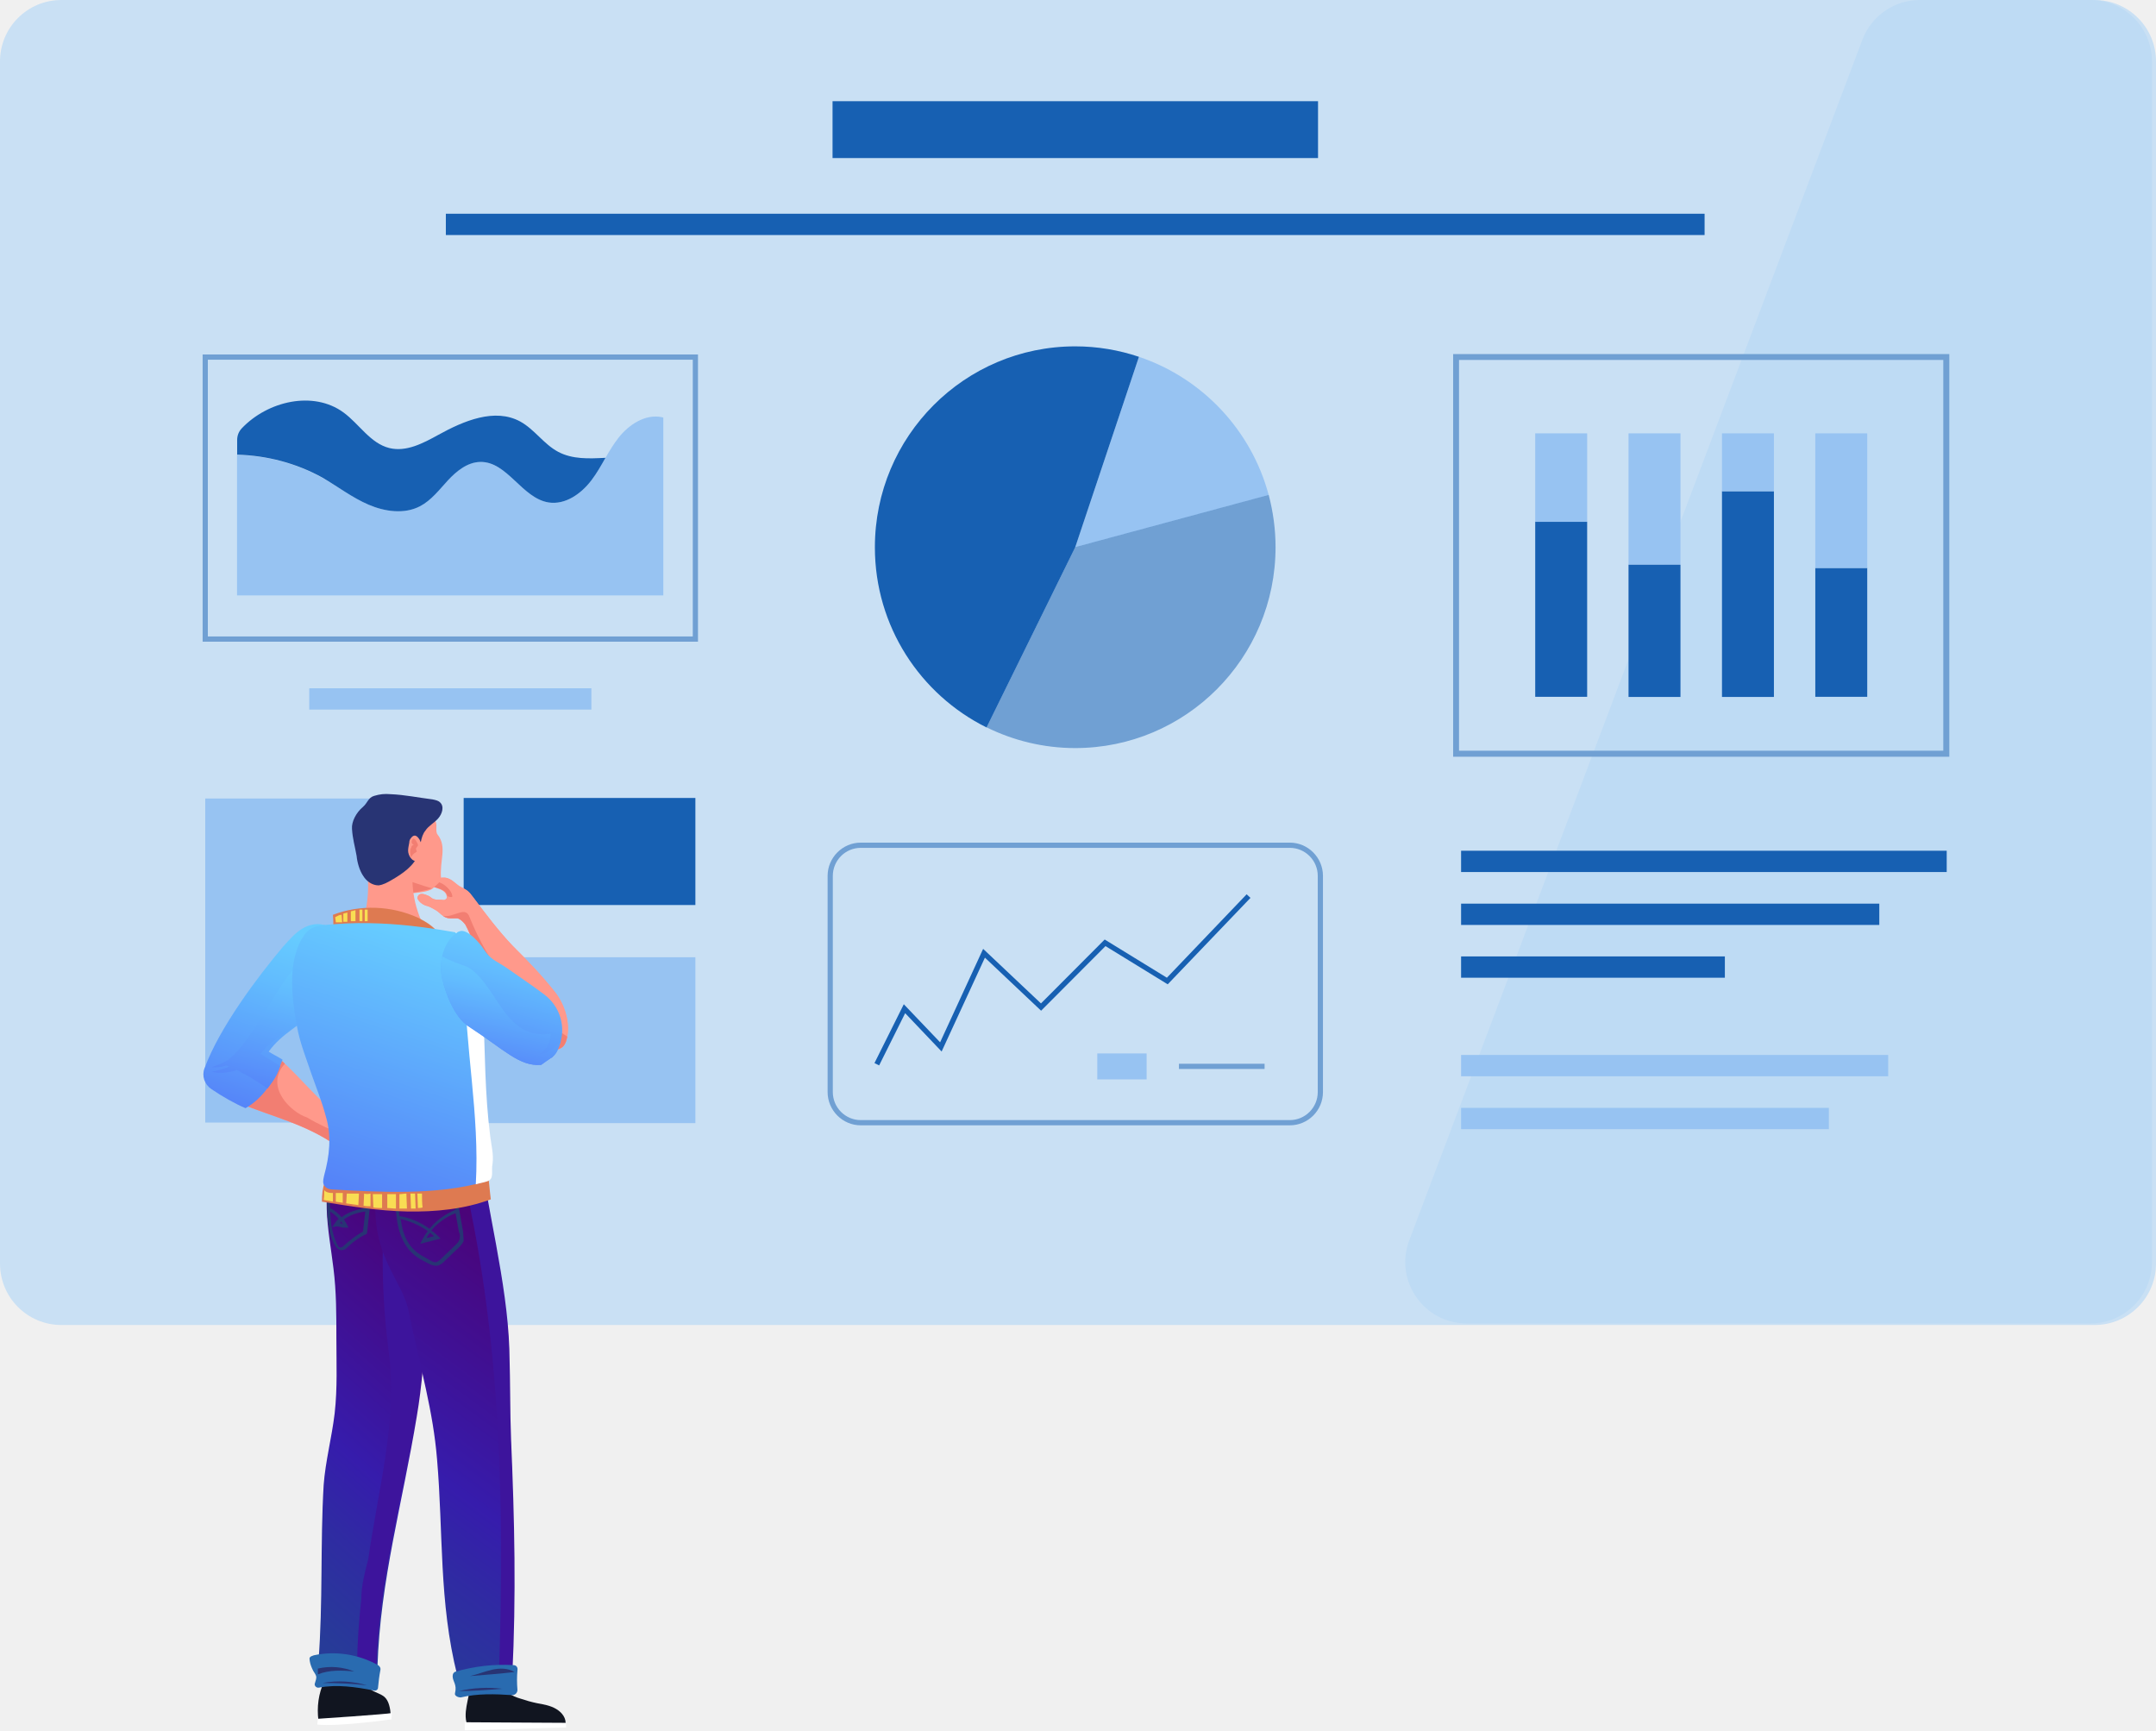
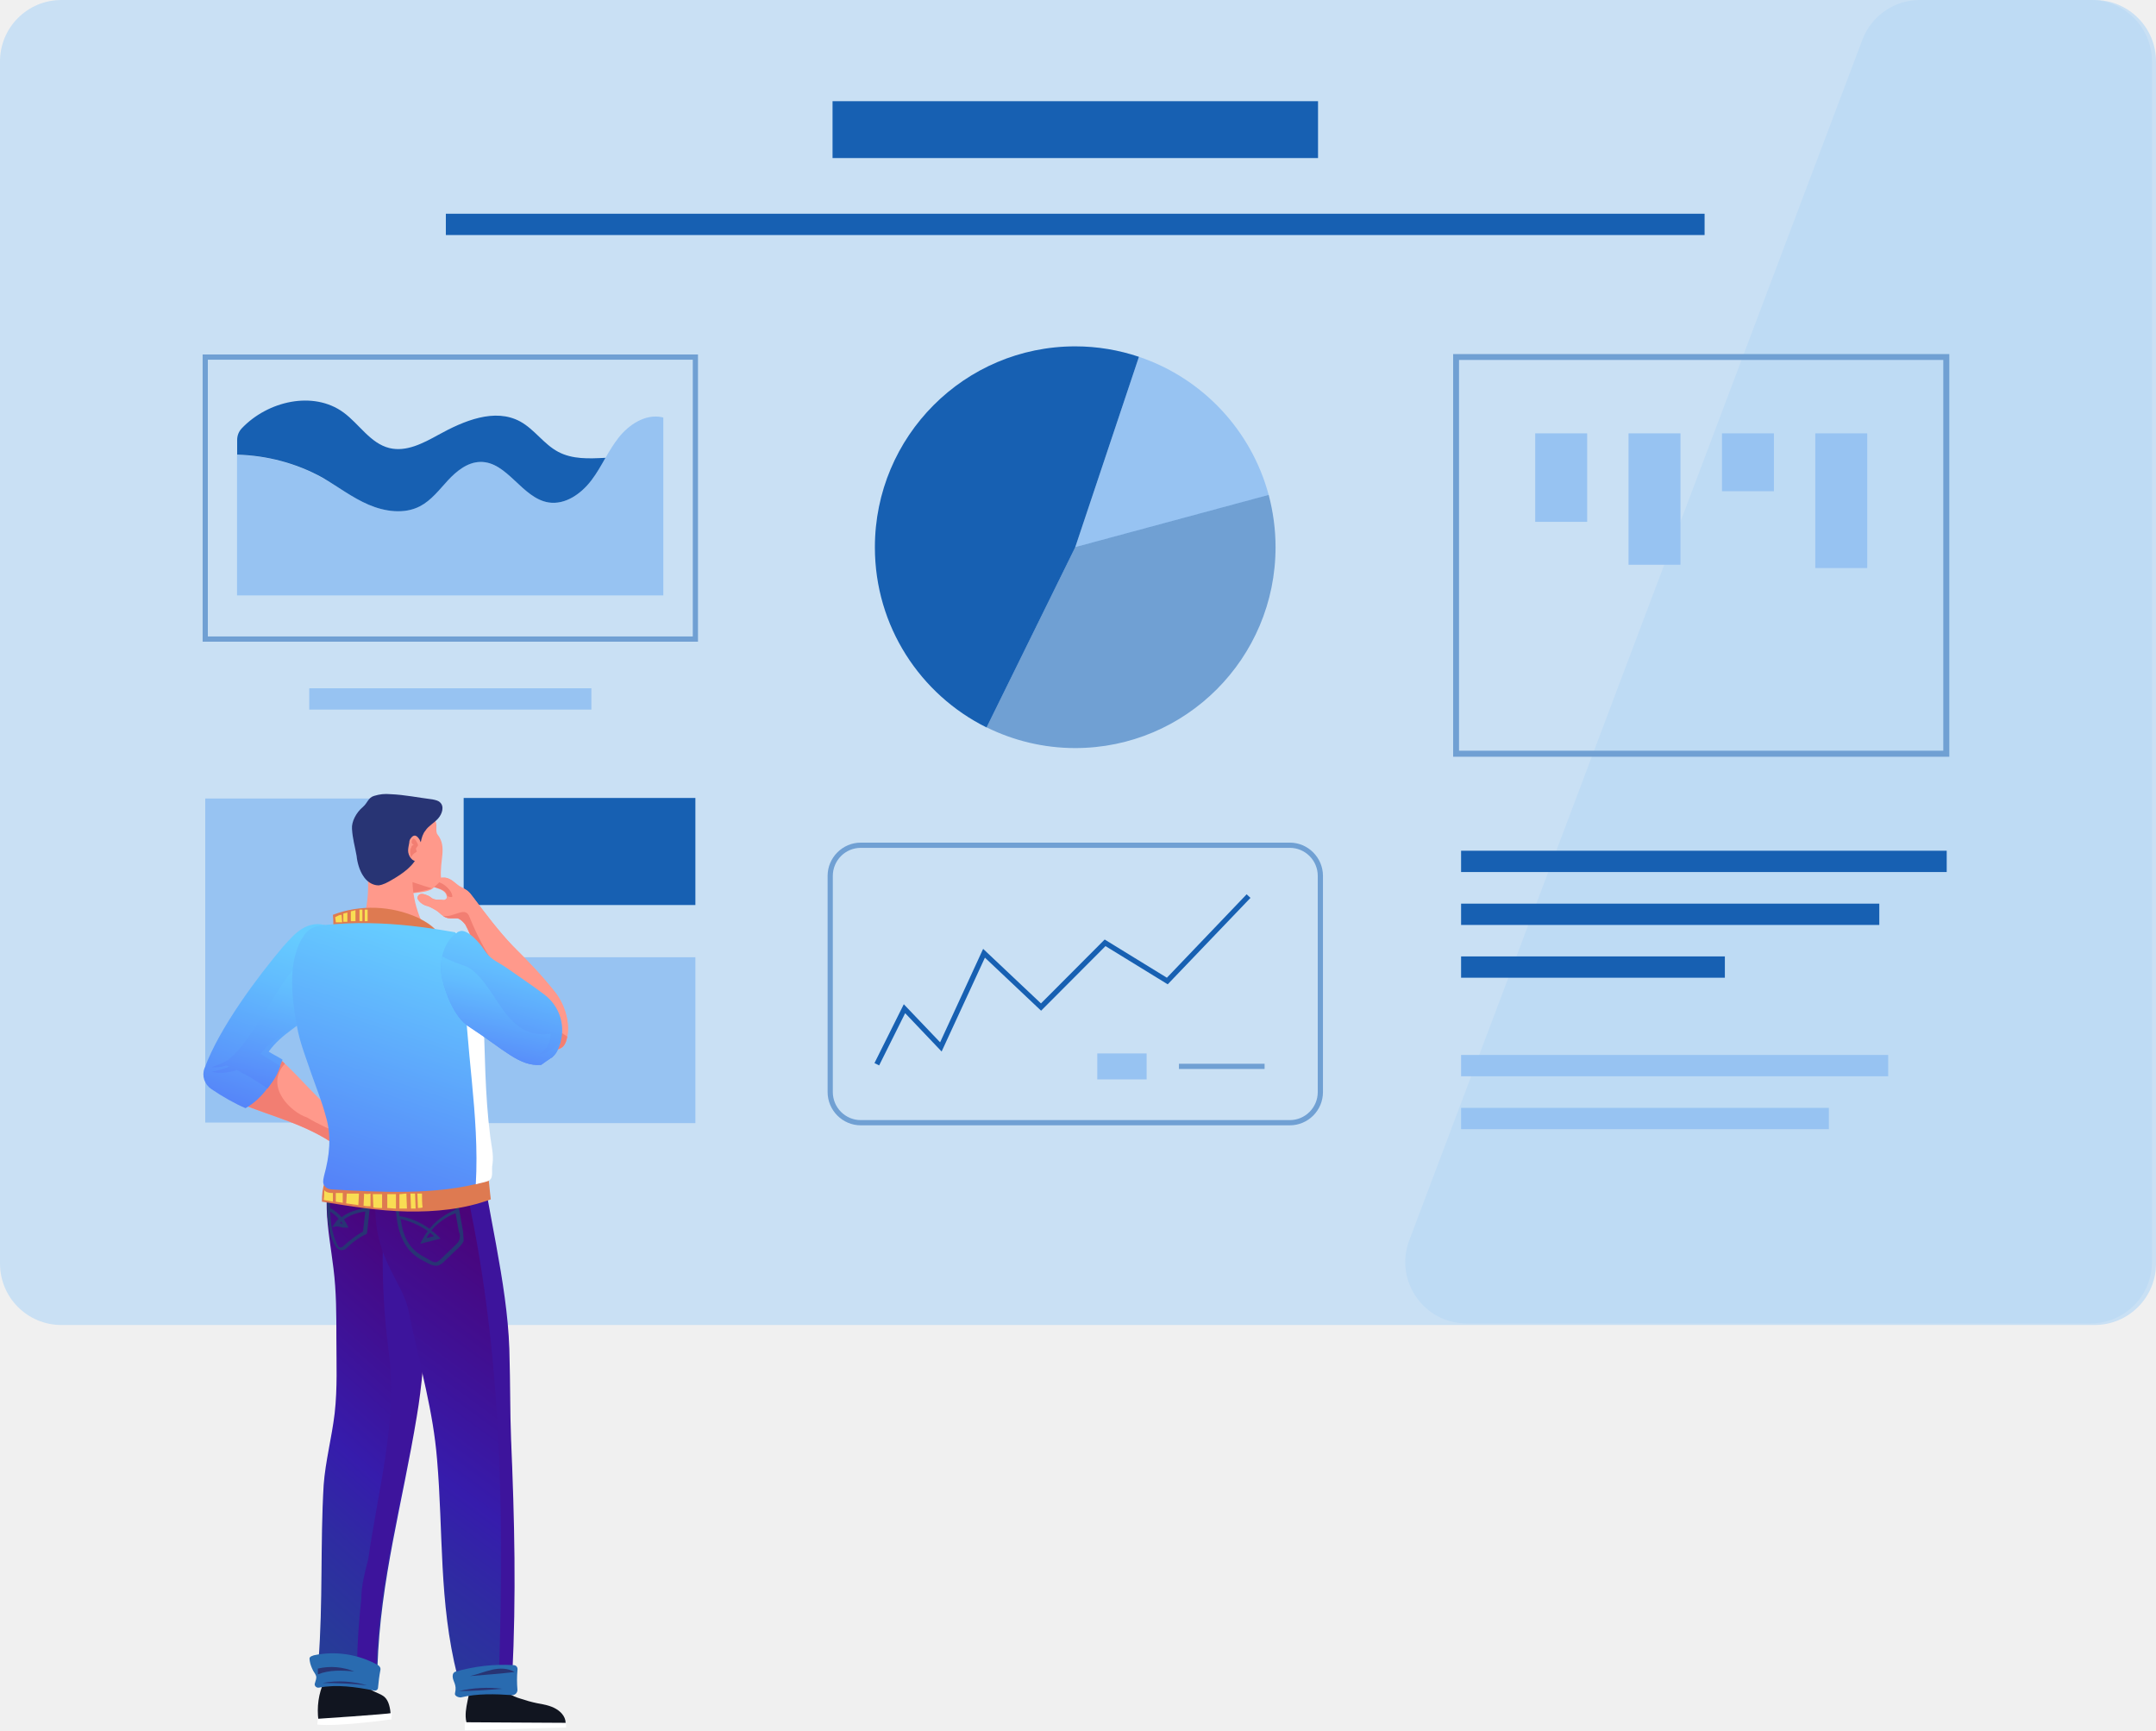
<svg xmlns="http://www.w3.org/2000/svg" width="562" height="451" viewBox="0 0 562 451" fill="none">
  <path d="M546 0H16C7.163 0 0 7.163 0 16V329.354C0 338.191 7.163 345.354 16 345.354H546C554.837 345.354 562 338.191 562 329.354V16C562 7.163 554.837 0 546 0Z" fill="#C9E0F4" />
  <path d="M560.944 16C560.944 7.163 553.78 0 544.944 0H500.438C493.781 0 487.82 4.122 485.469 10.35L367.345 323.295C363.395 333.76 371.128 344.945 382.314 344.945H544.944C553.78 344.945 560.944 337.782 560.944 328.945V16Z" fill="#BEDBF4" />
  <g clip-path="url(#clip0_304_2)">
    <path d="M343.569 26.372H217.018V41.202H343.569V26.372Z" fill="#1760B2" />
    <path d="M444.331 55.709H116.22V61.261H444.331V55.709Z" fill="#1760B2" />
    <path d="M507.445 221.738H380.859V227.29H507.445V221.738Z" fill="#1760B2" />
    <path d="M489.872 235.529H380.859V241.081H489.872V235.529Z" fill="#1760B2" />
    <path d="M449.617 249.284H380.859V254.836H449.617V249.284Z" fill="#1760B2" />
    <path d="M492.193 274.968H380.859V280.52H492.193V274.968Z" fill="#97C3F2" />
    <path d="M476.727 288.759H380.859V294.311H476.727V288.759Z" fill="#97C3F2" />
    <path d="M107.219 208.126H53.498V292.592H107.219V208.126Z" fill="#97C3F2" />
    <path d="M181.264 207.983H120.863V235.887H181.264V207.983Z" fill="#1760B2" />
    <path d="M181.264 249.499H120.863V292.735H181.264V249.499Z" fill="#97C3F2" />
    <path d="M336.21 293.308H224.376C219.625 293.308 215.732 289.403 215.732 284.639V228.293C215.732 223.529 219.625 219.625 224.376 219.625H336.21C340.961 219.625 344.854 223.529 344.854 228.293V284.639C344.854 289.439 340.961 293.308 336.21 293.308ZM224.376 220.986C220.339 220.986 217.089 224.281 217.089 228.293V284.639C217.089 288.687 220.375 291.947 224.376 291.947H336.21C340.247 291.947 343.497 288.651 343.497 284.639V228.293C343.497 224.245 340.211 220.986 336.21 220.986H224.376Z" fill="#70A0D3" />
    <path d="M229.162 277.69L227.947 277.081L235.591 261.75L245.057 271.672L256.272 247.314L271.346 261.535L287.955 244.878L304.171 254.836L324.959 233.093L325.959 234.024L304.385 256.556L288.169 246.597L271.381 263.433L256.737 249.606L245.45 274.072L235.948 264.078L229.162 277.69Z" fill="#1760B2" />
    <path d="M298.885 274.573H286.026V281.344H298.885V274.573Z" fill="#97C3F2" />
    <path d="M329.638 277.26H307.314V278.621H329.638V277.26Z" fill="#70A0D3" />
    <path d="M330.71 129.034C326.174 112.091 313.386 98.55 296.885 92.998L280.275 142.646L330.71 129.034Z" fill="#97C3F2" />
    <path opacity="0.5" d="M280.275 142.61L257.165 189.571C264.13 193.01 271.988 194.98 280.275 194.98C309.1 194.98 332.496 171.553 332.496 142.61C332.496 137.917 331.853 133.332 330.71 128.998L280.275 142.61Z" fill="#1760B2" />
    <path d="M296.885 92.998C291.67 91.243 286.097 90.276 280.275 90.276C251.45 90.276 228.055 113.703 228.055 142.646C228.055 163.243 239.913 181.046 257.165 189.607L280.275 142.646L296.885 92.998Z" fill="#1760B2" />
    <path d="M154.153 179.398H80.609V184.95H154.153V179.398Z" fill="#97C3F2" />
    <path d="M181.942 167.255H52.82V92.389H181.942V167.255ZM54.177 165.894H180.585V93.751H54.177V165.894Z" fill="#70A0D3" />
    <path d="M172.477 108.724C168.191 107.864 163.94 110.658 161.226 114.097C159.94 115.745 158.868 117.536 157.833 119.327C156.69 121.333 155.547 123.339 154.154 125.201C151.51 128.676 147.367 131.613 143.045 130.968C136.044 129.894 132.222 120.258 125.114 120.365C121.793 120.437 118.971 122.73 116.721 125.165C114.47 127.601 112.399 130.359 109.47 131.9C105.362 134.049 100.29 133.368 96.04 131.506C91.789 129.679 88.038 126.813 84.002 124.556C77.216 120.759 69.536 118.753 61.785 118.574V155.183H172.906V121.512V108.831C172.799 108.795 172.656 108.759 172.477 108.724Z" fill="#97C3F2" />
    <path d="M96.075 131.541C100.326 133.368 105.398 134.085 109.506 131.935C112.434 130.395 114.506 127.637 116.756 125.201C119.007 122.765 121.864 120.473 125.15 120.401C132.223 120.222 136.044 129.894 143.045 130.968C147.367 131.613 151.475 128.712 154.154 125.201C155.547 123.374 156.69 121.332 157.833 119.327C153.511 119.541 149.225 119.756 145.474 117.75C141.759 115.78 139.331 111.912 135.616 109.87C128.972 106.252 120.864 109.691 114.256 113.344C110.291 115.53 105.898 117.858 101.505 116.783C96.54 115.565 93.647 110.515 89.539 107.506C81.645 101.739 69.787 104.533 63.036 111.625C62.214 112.485 61.821 113.559 61.821 114.67V118.503C69.572 118.718 77.252 120.724 84.038 124.485C88.074 126.849 91.825 129.715 96.075 131.541Z" fill="#1760B2" />
    <path d="M508.124 197.237H378.787V92.282H508.124V197.237ZM380.323 195.661H506.552V93.822H380.323V195.661Z" fill="#70A0D3" />
-     <path d="M413.72 135.983H400.183V181.619H413.72V135.983Z" fill="#1760B2" />
    <path d="M413.72 112.95H400.183V136.019H413.72V112.95Z" fill="#97C3F2" />
+     <path fill="#1760B2">
+       <animate attributeName="d" dur="5000ms" repeatCount="indefinite" values="M413.72 135.983H400.183V181.619H413.72V135.983Z;                                                                  M414 113H400V182H414V113Z;                                                                  M413.72 135.983H400.183V181.619H413.72V135.983Z">
+                 </animate>
+     </path>
    <path d="M438.044 112.95H424.507V147.195H438.044V112.95Z" fill="#97C3F2" />
-     <path d="M438.044 147.195H424.507V181.655H438.044V147.195Z" fill="#1760B2" />
-     <path d="M462.404 128.031H448.867V181.655H462.404V128.031Z" fill="#1760B2" />
+     <path fill="#1760B2">
+       <animate attributeName="d" dur="4000ms" repeatCount="indefinite" values="M438.044 147.195H424.507V181.655H438.044V147.195Z;                                                                  M438 113H425V182H438V113Z;                                                                  M438.044 147.195H424.507V181.655H438.044V147.195Z">
+                 </animate>
+     </path>
    <path d="M462.404 112.95H448.867V128.031H462.404V112.95Z" fill="#97C3F2" />
-     <path d="M486.729 148.019H473.191V181.619H486.729V148.019Z" fill="#1760B2" />
+     <g>
+       <path fill="#1760B2">
+         <animate attributeName="d" dur="3000ms" repeatCount="indefinite" values="M462.404 128.031H448.867V181.655H462.404V128.031Z;                                                                  M462 113H449V182H462V113Z;                                                                  M462.404 128.031H448.867V181.655H462.404V128.031Z">
+                 </animate>
+       </path>
+     </g>
    <path d="M486.729 112.95H473.191V148.055H486.729V112.95Z" fill="#97C3F2" />
+     <g class="line1">
+       <path fill="#1760B2">
+         <animate attributeName="d" dur="4000ms" repeatCount="indefinite" values="M486.729 148.019H473.191V181.619H486.729V148.019Z;                                 M487 113H473V182H487V113Z;                                                                  M486.729 148.019H473.191V181.619H486.729V148.019Z">
+                 </animate>
+       </path>
+     </g>
  </g>
  <g clip-path="url(#clip1_304_2)">
    <path d="M144.683 258.598C141.215 254.235 138.048 250.926 133.675 246.563C130.056 242.803 126.437 237.989 123.27 233.777C122.818 233.175 122.365 232.573 121.762 232.122C121.159 231.671 120.405 231.37 119.651 230.919C118.596 230.166 117.691 229.113 116.334 228.813C115.731 228.662 115.127 228.813 114.524 228.813C113.77 228.813 113.619 228.662 112.865 228.662C111.961 228.662 110.151 228.662 109.246 228.813C107.588 229.264 106.532 230.166 105.477 230.166C105.778 231.069 106.231 231.219 106.683 231.37C107.889 231.52 109.096 230.919 110.302 230.768C111.358 230.618 112.564 231.069 113.619 231.37C115.278 231.972 116.484 232.423 116.484 234.078C115.881 234.83 115.58 234.529 114.977 234.529C114.373 234.529 113.77 234.529 113.167 234.379C112.564 234.228 112.262 233.777 111.659 233.476C110.604 233.025 109.096 232.423 108.794 234.078C109.096 234.98 110.151 235.883 111.508 236.184C112.413 236.485 112.715 236.785 113.619 237.237C114.373 237.688 114.977 238.44 115.731 238.891C116.786 239.493 117.54 239.343 118.746 239.343C119.048 239.343 119.35 239.343 119.651 239.493C120.254 239.794 120.858 240.396 121.31 240.997C124.627 247.165 125.381 253.784 128.548 260.102C131.865 266.721 135.786 273.34 143.175 273.792C144.381 273.792 145.889 273.641 146.794 272.739C147.246 272.287 147.548 271.535 147.699 270.933C148.754 267.022 147.397 262.058 144.683 258.598Z" fill="#FF998B" />
    <path d="M117.691 232.573C114.675 228.211 110.302 229.565 105.929 230.919C106.231 231.219 106.532 231.37 106.834 231.37C108.04 231.52 109.246 230.919 110.453 230.768C111.508 230.618 112.715 231.069 113.77 231.37C115.278 231.821 116.334 232.272 116.635 233.626C117.691 233.927 118.596 234.529 117.691 232.573Z" fill="#F27E72" />
    <path d="M144.683 258.598C141.215 254.235 138.048 250.926 133.675 246.563C130.056 242.803 126.437 237.989 123.27 233.777C122.818 233.175 122.365 232.573 121.762 232.122C121.159 231.671 120.405 231.37 119.651 230.919C118.596 230.166 117.691 229.113 116.334 228.813C115.731 228.662 115.127 228.813 114.524 228.813C113.77 228.813 113.619 228.662 112.865 228.662C111.961 228.662 110.151 228.662 109.246 228.813C107.588 229.264 106.532 230.166 105.477 230.166C105.627 230.467 105.778 230.618 105.778 230.768C110.151 229.264 114.675 227.91 117.54 232.423C118.445 234.379 117.54 233.777 116.484 233.626C116.484 233.777 116.484 233.927 116.484 234.078C115.881 234.83 115.58 234.529 114.977 234.529C114.373 234.529 113.77 234.529 113.167 234.379C112.564 234.228 112.262 233.777 111.659 233.476C110.604 233.025 109.096 232.423 108.794 234.078C109.096 234.98 110.151 235.883 111.508 236.184C112.413 236.485 112.715 236.785 113.619 237.237C114.373 237.688 114.977 238.44 115.731 238.891C116.786 239.493 117.54 239.343 118.746 239.343C119.048 239.343 119.35 239.343 119.651 239.493C120.254 239.794 120.858 240.396 121.31 240.997C124.627 247.165 125.381 253.784 128.548 260.102C131.865 266.721 135.786 273.34 143.175 273.792C144.381 273.792 145.889 273.641 146.794 272.739C147.246 272.287 147.548 271.535 147.699 270.933C148.754 267.022 147.397 262.058 144.683 258.598Z" fill="#FF998B" />
    <path d="M122.215 238.591C121.009 236.334 118.144 239.192 115.58 238.741L115.731 238.891C116.786 239.493 117.54 239.343 118.747 239.343C119.048 239.343 119.35 239.343 119.652 239.493C120.255 239.794 120.858 240.396 121.31 240.997C124.628 247.165 125.382 253.784 128.548 260.102C131.866 266.721 135.786 273.34 143.175 273.792C144.382 273.792 145.89 273.641 146.794 272.739C147.247 272.287 147.548 271.535 147.699 270.933C147.699 270.632 147.85 270.482 147.85 270.181C136.39 262.81 127.493 251.979 122.215 238.591Z" fill="#F27E72" />
    <path d="M114.072 217.53C113.318 216.628 114.223 214.522 113.318 213.92L109.096 210.31C105.778 208.956 101.858 208.805 98.54 210.009C97.635 210.31 96.731 210.761 95.977 211.363C94.318 212.716 93.413 214.973 93.413 217.229C93.262 219.486 93.865 221.592 94.469 223.698C94.921 225.353 94.921 225.353 95.826 226.857C98.239 230.768 102.159 233.175 106.683 232.874C108.342 232.724 111.961 232.573 113.016 231.37C113.469 230.919 114.977 229.715 114.977 229.113C114.524 224.149 116.635 220.84 114.072 217.53Z" fill="#FF998B" />
    <path d="M97.183 228.813C99.595 231.52 102.913 233.777 106.532 232.874C108.04 232.573 111.357 232.122 112.563 231.52C107.587 230.166 102.309 227.459 97.183 228.813Z" fill="#F27E72" />
    <path d="M111.659 243.555C108.492 238.29 107.135 232.573 107.587 226.707H95.674C96.428 232.273 95.674 237.838 93.563 243.104C99.595 243.404 105.627 243.404 111.659 243.555Z" fill="#FF998B" />
    <path d="M109.095 222.494C108.04 225.654 104.873 227.76 102.008 229.414C100.952 230.016 99.897 230.618 98.69 230.768C97.032 230.768 95.524 229.715 94.619 228.211C93.714 226.857 93.111 224.751 92.96 223.096C92.508 220.539 91.905 218.583 91.754 216.026C91.603 214.221 92.809 211.814 94.619 210.31C95.825 209.256 95.976 207.903 97.484 207.451C98.992 207 100.198 206.85 101.857 207C105.476 207.15 109.095 207.903 112.714 208.354C113.468 208.504 114.222 208.655 114.675 209.106C115.881 210.159 115.278 212.115 114.222 213.318C113.167 214.522 111.659 215.274 110.905 216.477C109.548 218.132 109.698 220.539 109.095 222.494Z" fill="#283474" />
    <path d="M110.302 220.088C109.849 219.937 109.548 219.335 109.397 218.884C109.095 218.433 108.794 217.982 108.341 217.831C107.889 217.681 107.436 217.982 107.135 218.433C106.833 218.734 106.683 219.185 106.683 219.636C106.532 220.388 106.381 221.141 106.381 221.742C106.381 222.344 106.683 223.247 107.135 223.698C107.587 224.3 108.341 224.601 109.095 224.45C109.849 224.3 110.452 223.698 110.452 222.946L110.302 220.088Z" fill="#FF998B" />
    <path d="M108.643 221.893C108.643 222.043 108.492 222.043 108.342 222.194C107.738 222.494 107.437 222.946 107.135 223.547C106.984 222.795 106.834 222.043 106.984 221.291C107.135 220.99 107.286 220.84 107.286 220.539C107.437 220.388 107.588 220.238 107.889 220.238C107.588 220.088 107.286 219.787 107.286 219.486C107.286 219.185 107.437 218.734 107.738 218.583C108.342 218.734 108.492 219.185 108.794 219.787C108.945 219.937 108.945 220.238 108.945 220.388C108.945 220.539 108.643 220.689 108.643 220.84C108.492 220.99 108.342 221.291 108.492 221.441C108.492 221.742 108.643 221.742 108.643 221.893Z" fill="#F27E72" />
    <path d="M91.754 292.596C84.667 289.437 79.239 281.464 72.754 275.898C70.794 281.012 67.175 284.924 62.651 287.631C71.096 291.091 79.842 293.047 87.683 298.613C90.246 294.702 89.342 296.657 91.754 292.596Z" fill="#FF998B" />
    <path d="M79.993 291.242C75.77 289.888 68.834 283.118 74.262 277.252C73.81 276.8 73.358 276.349 72.754 275.898C70.794 281.012 67.175 284.924 62.651 287.631C71.096 291.091 79.842 293.047 87.683 298.613C88.739 296.808 89.191 296.206 89.493 295.755C86.326 294.551 83.008 293.047 79.993 291.242Z" fill="#F27E72" />
    <path d="M73.659 276.199C72.754 275.597 70.945 274.694 70.04 274.093C73.508 269.279 78.334 267.323 82.556 263.111C84.969 260.704 86.929 256.943 88.135 253.634C89.342 250.324 88.588 243.104 85.421 241.449C83.31 240.396 80.746 240.847 78.786 242.051C76.826 243.254 75.318 245.059 73.81 246.714C67.326 254.386 57.223 267.774 53.302 278.455C52.548 280.411 53.302 282.667 55.111 283.871C57.977 285.826 61.445 287.782 64.008 288.835C68.532 286.278 71.699 281.464 73.659 276.199Z" fill="url(#paint0_linear_304_2)" />
    <path d="M88.437 246.564C75.016 245.21 69.588 268.226 59.334 276.349C57.977 277.101 56.619 277.703 55.111 278.154C56.469 278.305 57.675 278.154 59.032 277.703C59.334 277.853 59.484 278.004 59.786 278.004C58.278 278.606 56.77 279.057 55.111 279.358C57.223 279.809 59.635 279.659 61.746 278.906C64.461 280.26 67.175 281.915 69.738 283.72C71.397 281.464 72.151 280.561 73.056 277.853C72.151 277.252 68.834 275.296 67.929 274.694C71.397 269.881 78.635 267.173 82.858 262.961C85.27 260.554 87.231 256.793 88.437 253.483C88.889 251.979 88.889 249.121 88.437 246.564Z" fill="url(#paint1_linear_304_2)" />
    <path d="M84.516 438.213C83.008 441.372 82.556 444.983 83.008 448.443C89.341 448.142 95.524 447.54 101.857 446.938C101.707 445.284 101.405 443.328 100.199 442.275C99.294 441.523 98.088 441.222 97.032 440.62C95.976 439.868 95.222 438.665 95.072 437.461C92.207 437.762 87.08 438.965 84.516 438.213Z" fill="#111520" />
    <path d="M82.707 449.496C88.136 450.097 102.009 448.142 102.009 448.142L102.159 446.487C100.953 446.788 82.858 447.991 82.858 447.991L82.707 449.496Z" fill="white" />
    <path d="M89.342 299.967C88.89 300.267 88.588 300.719 88.286 301.02C83.009 309.594 85.723 320.576 86.929 330.655C87.683 336.672 87.683 342.689 87.683 348.706C87.683 355.325 87.985 361.794 87.231 368.413C86.477 374.731 84.818 380.899 84.366 387.067C83.461 402.411 84.215 417.604 83.009 433.099C88.136 432.798 93.413 433.249 98.39 434.452C99.144 411.737 104.874 392.031 108.644 369.165C111.358 353.219 111.207 335.92 111.961 316.364C112.112 310.497 111.358 304.48 111.961 298.763C105.175 300.117 98.239 300.568 91.453 299.816C90.699 299.666 89.945 299.666 89.342 299.967Z" fill="url(#paint2_linear_304_2)" />
    <path d="M95.977 311.7C92.509 311.7 89.04 311.399 85.723 310.798L85.27 310.647V311.099C85.27 312.452 85.27 313.806 85.27 315.01V315.16C85.27 316.364 85.421 317.718 85.572 318.921C85.874 321.177 86.477 323.283 87.532 324.938C87.834 325.39 88.437 325.841 89.04 325.841C89.493 325.841 89.945 325.69 90.247 325.39C91.755 323.885 93.564 322.531 95.525 321.629L95.675 321.478L96.731 311.55L95.977 311.7ZM86.025 311.7C89.191 312.152 92.358 312.452 95.374 312.452L95.223 314.859C92.659 315.311 90.548 316.063 89.04 317.266C88.286 316.364 87.231 315.461 86.025 314.859C86.025 313.806 86.025 312.753 86.025 311.7ZM89.342 319.071C89.191 319.071 89.04 319.071 89.04 318.921C88.89 318.921 88.739 318.771 88.588 318.771C88.739 318.62 88.89 318.47 89.04 318.319C89.04 318.62 89.191 318.921 89.342 319.071ZM89.342 324.938C89.04 325.239 88.286 325.239 88.136 324.788C87.231 323.133 86.628 321.177 86.326 319.071C86.175 317.868 86.175 316.815 86.025 315.762C86.929 316.364 87.683 316.965 88.286 317.717C87.834 318.018 87.532 318.47 87.231 318.921L86.628 319.824L87.683 319.673C87.985 319.673 88.437 319.673 88.739 319.824C89.191 319.974 89.493 319.974 89.945 319.974C90.096 319.974 90.096 319.974 90.247 319.974H90.85L90.548 319.372C90.247 318.771 89.945 318.319 89.644 317.868C91.001 316.815 92.961 316.063 95.223 315.762L94.62 321.027C92.659 322.08 91.001 323.434 89.342 324.938Z" fill="#283474" />
    <path d="M111.81 298.763C108.492 299.515 105.024 299.816 101.556 300.117C99.445 317.417 98.992 334.265 101.254 351.715C103.818 369.917 98.691 387.367 95.976 406.472C95.072 409.932 94.167 413.392 94.167 416.852C93.564 422.568 93.111 428.134 93.111 433.7C94.77 433.851 96.429 434.152 98.088 434.603C98.841 411.888 104.572 392.181 108.341 369.316C111.056 353.37 110.905 336.07 111.659 316.514C112.111 310.497 111.207 304.63 111.81 298.763Z" fill="#3D149C" />
    <path d="M80.747 432.948C80.747 432.647 80.596 432.196 80.747 432.046C80.897 431.745 81.35 431.594 81.802 431.444C87.382 430.24 93.413 431.143 98.54 434.001C98.993 434.302 99.294 434.753 99.144 435.355C98.842 436.859 98.691 438.364 98.54 439.868C98.54 440.319 98.088 440.771 97.485 440.62C92.81 439.718 87.834 438.965 83.159 439.868C82.405 440.018 81.802 439.266 82.104 438.665C82.255 438.063 82.556 437.461 82.405 436.859C82.255 436.408 81.953 435.957 81.651 435.506C81.199 434.603 80.897 433.851 80.747 432.948Z" fill="#296BB0" />
    <path d="M92.357 435.656C89.191 435.355 85.873 435.205 82.857 436.408C82.857 435.957 82.857 435.355 82.857 434.904C86.024 434.152 89.342 434.452 92.357 435.656Z" fill="#283474" />
    <path d="M140.008 443.93C141.667 444.23 143.477 444.531 144.985 445.434C146.493 446.337 147.699 447.841 147.397 449.646C138.953 449.796 130.508 449.947 122.064 450.097C121.159 448.443 121.31 446.487 121.612 444.682C121.913 442.877 122.516 441.071 122.366 439.116C125.231 438.965 128.096 438.965 130.961 438.815C131.262 440.921 133.524 442.124 135.635 442.726C136.993 443.177 138.5 443.629 140.008 443.93Z" fill="#111520" />
    <path d="M121.159 448.894V451L147.548 450.248V449.044L121.159 448.894Z" fill="white" />
    <path d="M100.198 299.365C98.841 307.037 97.333 309.895 97.936 317.567C98.691 328.699 105.024 334.867 106.381 341.185C109.849 357.732 112.865 367.661 113.921 380.297C115.579 399.552 114.373 417.454 119.198 436.709C123.873 436.558 128.548 436.558 133.222 437.01C134.278 415.799 133.976 396.544 133.071 375.182C132.77 367.36 132.619 362.245 132.167 351.715C131.564 334.115 126.437 315.16 124.325 297.861C117.54 299.064 107.135 300.268 100.198 299.365Z" fill="url(#paint3_linear_304_2)" />
    <path d="M120.706 321.027L119.048 311.7L103.064 313.054V313.506C103.214 315.762 103.365 318.169 103.968 320.425C104.722 322.983 105.778 325.089 107.437 326.593C108.643 327.797 110.151 328.549 111.659 329.301C112.262 329.602 112.865 329.903 113.619 329.903C113.77 329.903 113.77 329.903 113.921 329.903C114.825 329.752 115.429 329.151 115.881 328.699L119.5 325.239C119.952 324.788 120.556 324.186 120.857 323.434C120.857 322.381 120.706 321.629 120.706 321.027ZM118.294 312.603L118.746 315.311C116.183 316.364 113.77 318.019 111.96 320.275C109.698 318.62 106.984 317.417 104.119 316.966C103.968 315.913 103.968 315.01 103.818 313.957L118.294 312.603ZM112.111 321.328C112.413 321.629 112.865 321.93 113.167 322.231L111.206 322.682C111.357 322.231 111.659 321.779 112.111 321.328ZM119.802 322.983C119.651 323.585 119.198 324.036 118.746 324.487L115.127 327.947C114.675 328.398 114.222 328.85 113.619 329H113.468C113.016 329 112.413 328.699 111.96 328.398C110.603 327.646 109.095 326.894 108.04 325.841C106.532 324.487 105.476 322.532 104.873 320.125C104.722 319.372 104.571 318.47 104.421 317.718C106.984 318.319 109.397 319.372 111.508 320.877C110.905 321.629 110.452 322.381 110 323.284L109.548 324.186L114.825 322.832L114.222 322.231C113.619 321.629 113.167 321.178 112.413 320.726C114.071 318.771 116.333 317.116 118.746 316.213L119.651 321.178C119.952 321.629 119.952 322.381 119.802 322.983Z" fill="#283474" />
    <path d="M133.222 375.182C132.921 367.36 133.071 362.095 132.77 351.565C132.167 333.964 126.889 315.01 124.778 297.71C124.024 297.861 119.5 298.312 118.746 298.462C130.659 343.893 131.564 390.376 130.056 436.709C131.111 436.709 132.468 437.01 133.524 437.01C134.579 415.649 134.127 396.393 133.222 375.182Z" fill="#3D149C" />
    <path d="M118.595 441.372C119.198 438.965 117.992 438.364 117.992 436.859C117.992 436.258 118.294 435.806 118.897 435.656C123.722 434.302 128.698 433.7 133.825 434.001C134.579 434.001 135.032 434.603 134.881 435.355C134.73 437.01 134.73 438.665 134.881 440.47C134.881 441.222 134.278 441.824 133.524 441.824C129 441.523 124.476 441.372 120.103 442.425C119.349 442.425 118.445 441.974 118.595 441.372Z" fill="#296BB0" />
    <path d="M134.127 435.806C132.468 434.753 130.206 434.753 128.246 435.205C126.285 435.656 124.476 436.408 122.516 436.859C126.285 436.559 130.206 436.258 134.127 435.806Z" fill="#283474" />
    <path d="M130.96 440.169C127.19 440.47 123.42 440.771 119.65 440.771C123.42 439.868 127.19 439.718 130.96 440.169Z" fill="#283474" />
    <path d="M95.675 439.266C91.905 438.815 87.984 438.665 84.064 438.665C87.984 437.912 92.055 438.213 95.675 439.266Z" fill="#283474" />
    <path d="M86.778 242.953C86.929 241.449 86.929 239.945 86.778 238.44C93.866 235.733 102.008 236.033 108.945 239.192C111.358 240.396 113.77 241.9 114.977 244.307C105.628 243.254 96.127 243.405 86.778 244.608V242.953Z" fill="#DE7A51" />
    <path d="M87.382 239.042C87.382 239.493 87.533 239.945 87.533 240.396C88.136 240.396 88.588 240.396 89.191 240.396L89.041 238.44C88.437 238.44 87.985 238.741 87.382 239.042Z" fill="#F9DD53" />
    <path d="M89.493 240.246C89.794 240.246 90.247 240.246 90.549 240.246V237.839C90.247 237.989 89.794 237.989 89.493 238.139V240.246Z" fill="#F9DD53" />
    <path d="M91.453 237.538V240.095C91.906 240.095 92.358 240.095 92.66 240.095V237.237C92.207 237.387 91.906 237.387 91.453 237.538Z" fill="#F9DD53" />
    <path d="M95.826 237.086C95.525 237.086 95.374 237.086 95.072 237.086V240.095C95.374 240.095 95.525 240.095 95.826 240.095C95.826 239.042 95.826 237.989 95.826 237.086Z" fill="#F9DD53" />
    <path d="M93.715 240.095C94.016 240.095 94.318 240.095 94.469 240.095V237.086C94.167 237.086 93.866 237.086 93.715 237.086V240.095Z" fill="#F9DD53" />
    <path d="M84.667 308.09C84.064 309.745 83.913 311.4 83.913 313.205C91.302 314.408 98.54 315.612 106.08 315.762C113.469 315.912 121.008 315.16 127.945 312.603C127.643 310.346 127.492 308.09 127.191 305.683C113.469 309.293 98.842 308.692 84.667 308.09Z" fill="#DE7A51" />
    <path d="M86.627 310.948C85.873 310.948 84.969 310.798 84.516 310.196C84.516 311.099 84.516 312.001 84.365 312.753C85.119 312.904 86.024 313.054 86.778 313.205V310.948H86.627Z" fill="#F9DD53" />
    <path d="M87.532 310.948V313.205C88.136 313.355 88.739 313.355 89.342 313.506V310.948C88.739 310.948 88.136 310.948 87.532 310.948Z" fill="#F9DD53" />
    <path d="M90.397 311.099L90.246 313.656C91.302 313.806 92.358 313.957 93.413 314.107L93.564 311.099C92.508 311.099 91.453 311.099 90.397 311.099Z" fill="#F9DD53" />
    <path d="M97.183 311.249L97.334 314.709C98.088 314.859 98.842 314.859 99.596 314.859V311.249C98.691 311.249 97.937 311.249 97.183 311.249Z" fill="#F9DD53" />
    <path d="M104.119 311.249V315.01C104.723 315.01 105.326 315.01 106.08 315.01L105.929 311.099C105.326 311.099 104.723 311.249 104.119 311.249Z" fill="#F9DD53" />
    <path d="M106.984 311.099L107.135 315.01C107.588 315.01 107.889 315.01 108.342 315.01L108.191 311.099C107.738 311.099 107.437 311.099 106.984 311.099Z" fill="#F9DD53" />
    <path d="M110 311.099C109.548 311.099 109.096 311.099 108.794 311.099L108.945 314.859C109.397 314.859 109.699 314.859 110.151 314.709C110 313.506 110 312.302 110 311.099Z" fill="#F9DD53" />
    <path d="M100.952 311.249V314.859C101.706 314.859 102.46 315.01 103.214 315.01V311.249C102.46 311.249 101.706 311.249 100.952 311.249Z" fill="#F9DD53" />
    <path d="M94.921 311.099L94.77 314.258C95.373 314.408 95.976 314.408 96.579 314.408V311.099C95.976 311.249 95.373 311.249 94.921 311.099Z" fill="#F9DD53" />
    <path d="M120.857 243.404C113.619 242.051 106.381 240.998 98.992 240.697C95.222 240.546 91.453 240.546 87.683 240.847C84.818 241.148 81.5 240.847 79.54 243.404C74.865 249.723 75.921 259.35 77.429 267.624C78.183 271.836 79.841 275.898 81.198 279.959C82.556 283.72 83.913 287.18 84.968 291.091C86.476 296.206 85.873 301.321 84.516 306.285C84.365 307.037 84.064 307.94 84.365 308.692C84.818 309.745 85.873 310.046 86.929 310.046C98.087 310.647 113.921 311.7 126.587 307.94C128.699 307.338 127.643 305.232 128.095 303.276C128.548 300.869 127.945 298.613 127.643 296.206C124.627 274.093 127.643 251.227 120.857 243.404Z" fill="url(#paint4_linear_304_2)" />
    <path d="M127.794 296.206C124.929 274.092 128.095 251.227 121.159 243.404C120.405 243.254 119.5 243.104 118.746 242.953C120.556 246.864 121.159 251.076 121.159 254.687C121.159 272.889 125.079 290.489 124.024 308.692C124.929 308.391 125.984 308.24 126.889 307.94C129 307.338 127.945 305.232 128.397 303.276C128.698 300.869 128.095 298.613 127.794 296.206Z" fill="white" />
    <path d="M145.738 272.739C147.699 267.774 146.04 262.208 141.667 259.049C138.048 256.341 135.484 254.687 131.865 252.129C129.151 250.324 127.945 250.174 126.135 247.466C125.08 245.811 122.064 242.351 120.103 242.652C119.35 242.803 118.746 243.254 118.294 243.705C115.278 246.563 114.373 251.076 115.278 255.138C116.183 259.2 118.596 265.217 122.064 267.473C131.564 273.641 135.334 278.004 141.064 277.552C141.064 277.552 143.778 275.597 143.929 275.597C144.834 274.694 145.135 274.393 145.738 272.739Z" fill="url(#paint5_linear_304_2)" />
    <path d="M140.913 274.694C142.722 272.889 143.476 272.137 143.476 269.429C131.262 271.234 129.603 256.342 121.762 251.979C119.651 251.227 117.389 250.475 115.278 249.271C114.825 251.227 114.825 253.182 115.278 255.138C116.183 259.2 118.595 265.217 122.063 267.473C131.563 273.641 135.333 278.004 141.063 277.552C141.063 277.552 143.778 275.597 143.929 275.597C144.833 274.694 145.135 274.393 145.738 272.739C145.889 272.287 146.04 271.836 146.19 271.385C144.833 272.889 143.024 274.694 140.913 274.694Z" fill="url(#paint6_linear_304_2)" />
  </g>
  <defs>
    <linearGradient id="paint0_linear_304_2" x1="81.708" y1="244.886" x2="64.464" y2="296.991" gradientUnits="userSpaceOnUse">
      <stop offset="0.005" stop-color="#66CCFF" />
      <stop offset="0.246" stop-color="#62BCFE" />
      <stop offset="0.713" stop-color="#5993FA" />
      <stop offset="1" stop-color="#5277F7" />
    </linearGradient>
    <linearGradient id="paint1_linear_304_2" x1="82.196" y1="249.63" x2="70.84" y2="291.385" gradientUnits="userSpaceOnUse">
      <stop offset="0.005" stop-color="#66CCFF" />
      <stop offset="0.246" stop-color="#62BCFE" />
      <stop offset="0.713" stop-color="#5993FA" />
      <stop offset="1" stop-color="#5277F7" />
    </linearGradient>
    <linearGradient id="paint2_linear_304_2" x1="83.834" y1="428.305" x2="153.013" y2="350.48" gradientUnits="userSpaceOnUse">
      <stop offset="0.005" stop-color="#273B98" />
      <stop offset="0.227" stop-color="#2F2BA2" />
      <stop offset="0.399" stop-color="#361CAC" />
      <stop offset="0.768" stop-color="#440B89" />
      <stop offset="1" stop-color="#4E0070" />
    </linearGradient>
    <linearGradient id="paint3_linear_304_2" x1="98.828" y1="430.706" x2="166.916" y2="337.659" gradientUnits="userSpaceOnUse">
      <stop offset="0.005" stop-color="#273B98" />
      <stop offset="0.227" stop-color="#2F2BA2" />
      <stop offset="0.399" stop-color="#361CAC" />
      <stop offset="0.768" stop-color="#440B89" />
      <stop offset="1" stop-color="#4E0070" />
    </linearGradient>
    <linearGradient id="paint4_linear_304_2" x1="118.073" y1="246.479" x2="92.903" y2="322.572" gradientUnits="userSpaceOnUse">
      <stop offset="0.005" stop-color="#66CCFF" />
      <stop offset="1" stop-color="#5277F7" />
    </linearGradient>
    <linearGradient id="paint5_linear_304_2" x1="140.375" y1="245.568" x2="129.707" y2="284.782" gradientUnits="userSpaceOnUse">
      <stop offset="0.005" stop-color="#66CCFF" />
      <stop offset="0.246" stop-color="#62BCFE" />
      <stop offset="0.713" stop-color="#5993FA" />
      <stop offset="1" stop-color="#5277F7" />
    </linearGradient>
    <linearGradient id="paint6_linear_304_2" x1="140.082" y1="251.648" x2="132.837" y2="284.151" gradientUnits="userSpaceOnUse">
      <stop offset="0.005" stop-color="#66CCFF" />
      <stop offset="0.246" stop-color="#62BCFE" />
      <stop offset="0.713" stop-color="#5993FA" />
      <stop offset="1" stop-color="#5277F7" />
    </linearGradient>
    <clipPath id="clip0_304_2">
      <rect width="455.305" height="267.939" fill="white" transform="translate(52.8196 26.3718)" />
    </clipPath>
    <clipPath id="clip1_304_2">
      <rect width="95" height="244" fill="white" transform="translate(53 207)" />
    </clipPath>
  </defs>
+   <style>
+ 
+     </style>
</svg>
